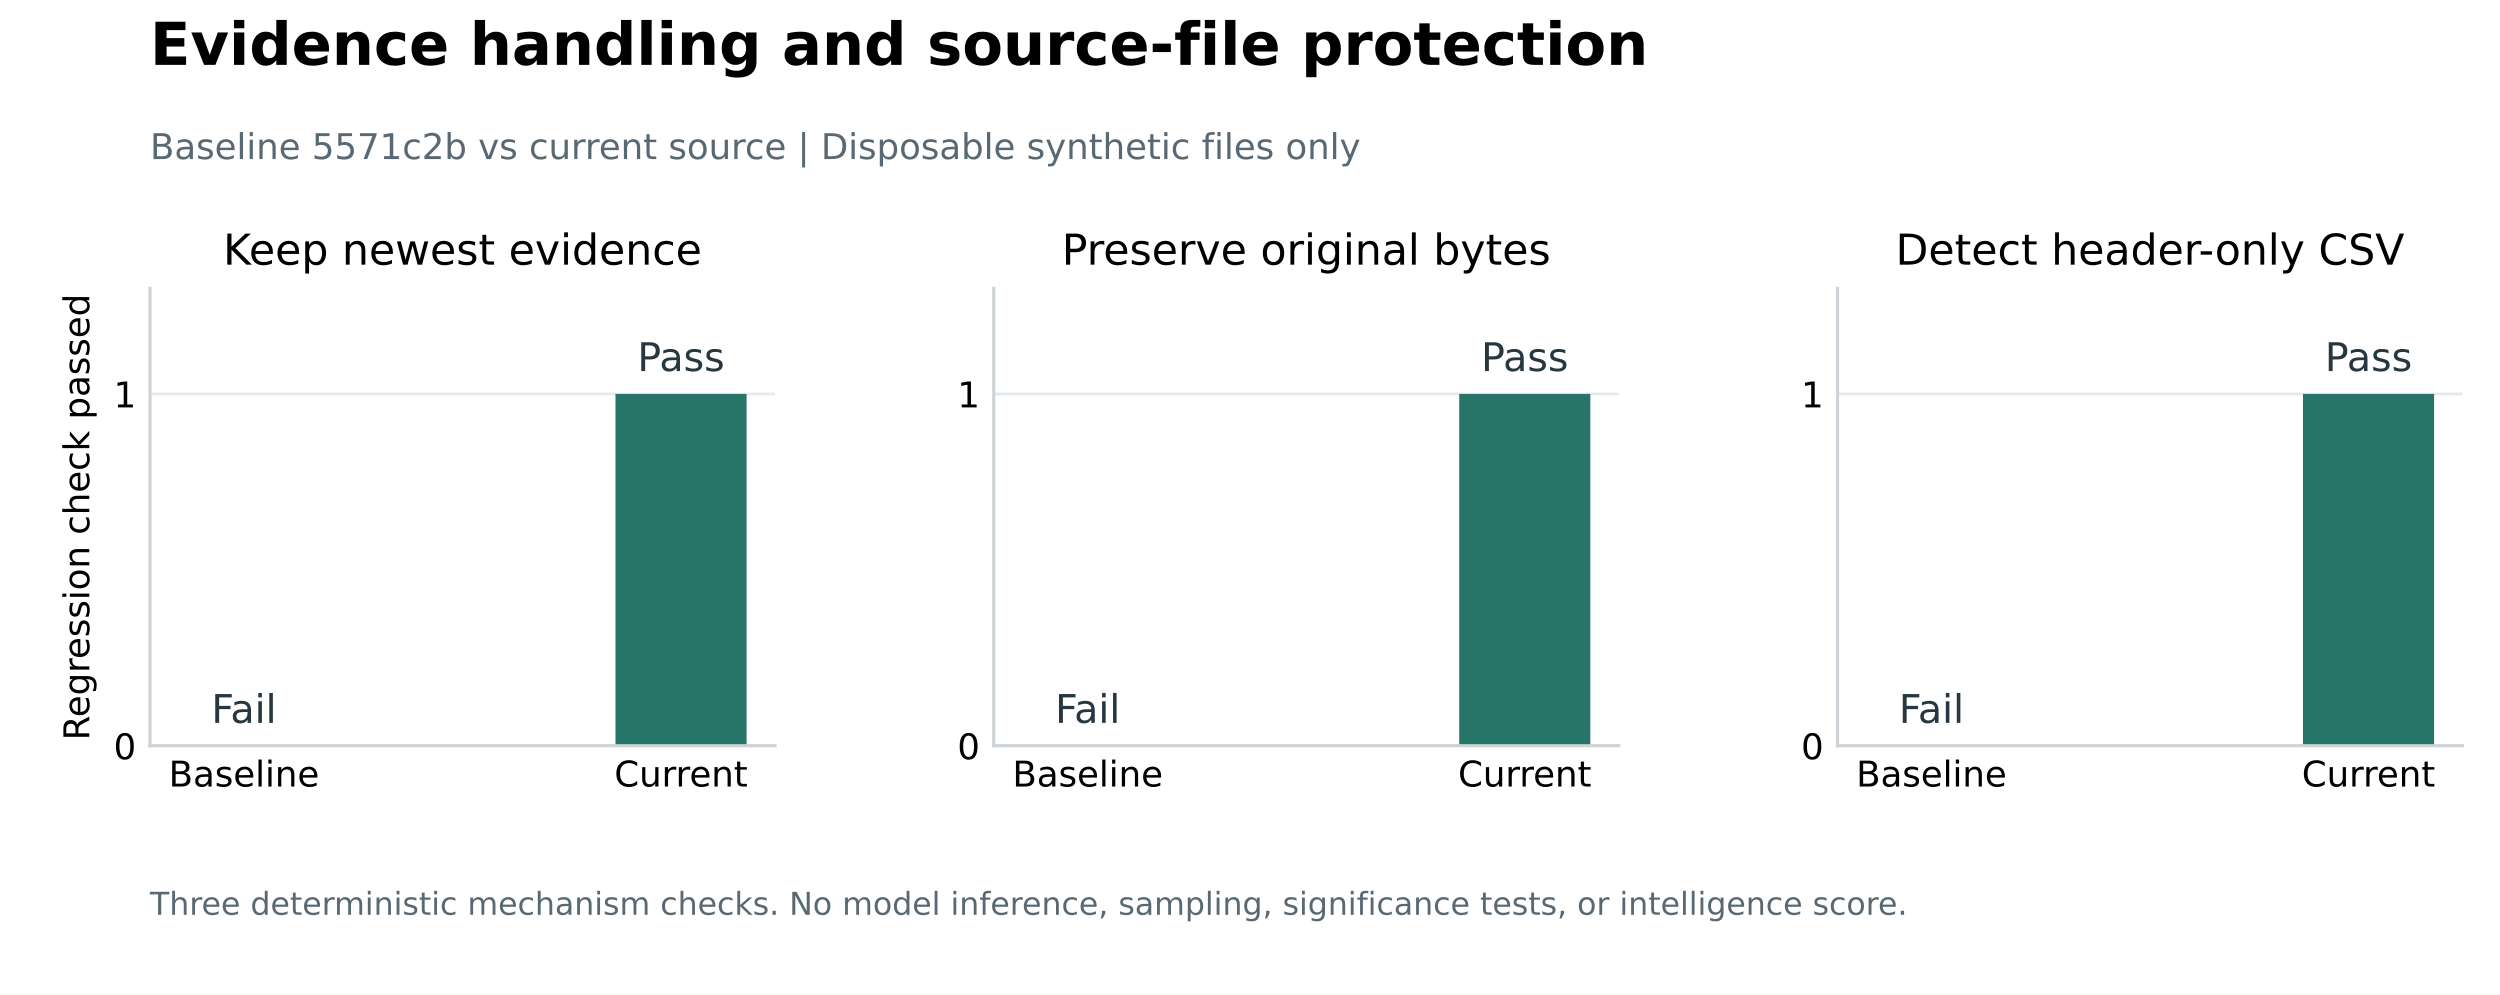
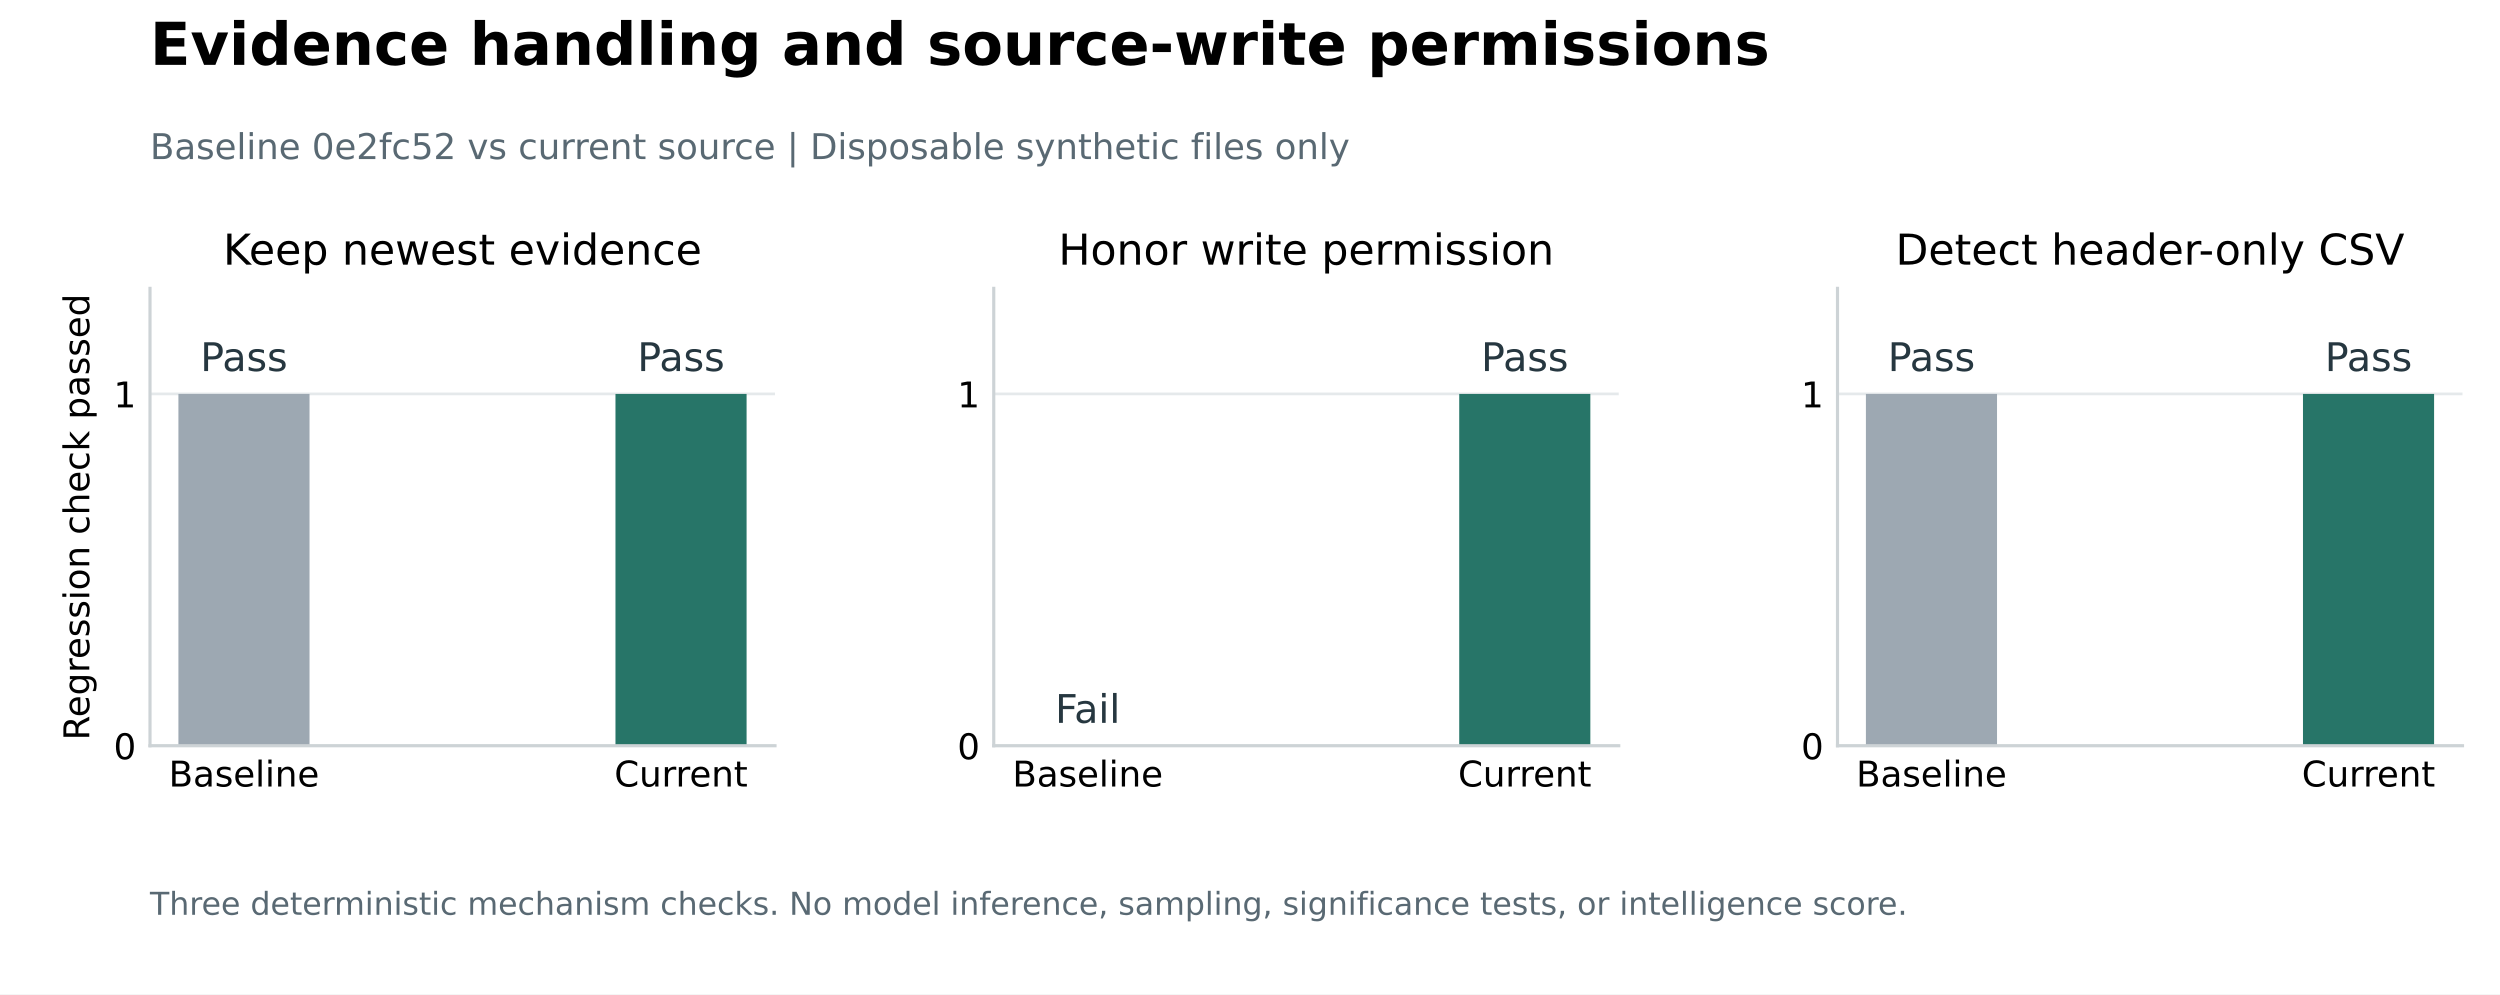
<svg xmlns="http://www.w3.org/2000/svg" width="633.6pt" height="252pt" viewBox="0 0 633.6 252" version="1.1">
  <defs>
    <style type="text/css">*{stroke-linejoin: round; stroke-linecap: butt}</style>
  </defs>
  <g id="figure_1">
    <g id="patch_1">
      <path d="M 0 252 L 633.6 252 L 633.6 0 L 0 0 z " style="fill: #ffffff" />
    </g>
    <g id="axes_1">
      <g id="patch_2">
        <path d="M 38.016 189 L 196.416 189 L 196.416 73.08 L 38.016 73.08 z " style="fill: #ffffff" />
      </g>
      <g id="matplotlib.axis_1">
        <g id="xtick_1">
          <g id="line2d_1" />
          <g id="text_1">
            <text style="font-size: 9px; font-family: 'DejaVu Sans'; text-anchor: middle" x="61.831" y="199.339" transform="rotate(-0 61.83138 199.3386)">Baseline</text>
          </g>
        </g>
        <g id="xtick_2">
          <g id="line2d_2" />
          <g id="text_2">
            <text style="font-size: 9px; font-family: 'DejaVu Sans'; text-anchor: middle" x="172.601" y="199.338" transform="rotate(-0 172.6006 199.3379)">Current</text>
          </g>
        </g>
      </g>
      <g id="matplotlib.axis_2">
        <g id="ytick_1">
          <g id="line2d_3">
-             <path d="M 38.016 189 L 196.416 189 " clip-path="url(#p1e41eb5bae)" style="fill: none; stroke: #e5e9eb; stroke-width: 0.7; stroke-linecap: square" />
+             <path d="M 38.016 189 L 196.416 189 " clip-path="url(#pf2adecee84)" style="fill: none; stroke: #e5e9eb; stroke-width: 0.7; stroke-linecap: square" />
          </g>
          <g id="line2d_4" />
          <g id="text_3">
            <text style="font-size: 9px; font-family: 'DejaVu Sans'; text-anchor: end" x="34.516" y="192.419" transform="rotate(-0 34.516 192.4189)">0</text>
          </g>
        </g>
        <g id="ytick_2">
          <g id="line2d_5">
-             <path d="M 38.016 99.831 L 196.416 99.831 " clip-path="url(#p1e41eb5bae)" style="fill: none; stroke: #e5e9eb; stroke-width: 0.7; stroke-linecap: square" />
+             <path d="M 38.016 99.831 L 196.416 99.831 " clip-path="url(#pf2adecee84)" style="fill: none; stroke: #e5e9eb; stroke-width: 0.7; stroke-linecap: square" />
          </g>
          <g id="line2d_6" />
          <g id="text_4">
            <text style="font-size: 9px; font-family: 'DejaVu Sans'; text-anchor: end" x="34.516" y="103.25" transform="rotate(-0 34.516 103.2497)">1</text>
          </g>
        </g>
        <g id="text_5">
          <text style="font-size: 9px; font-family: 'DejaVu Sans'; text-anchor: middle" x="22.628" y="131.04" transform="rotate(-90 22.62764 131.04)">Regression check passed</text>
        </g>
      </g>
      <g id="patch_3">
-         <path d="M 45.216 189 L 78.447 189 L 78.447 189 L 45.216 189 z " clip-path="url(#p1e41eb5bae)" style="fill: #9da8b2" />
+         <path d="M 45.216 189 L 78.447 189 L 78.447 99.831 L 45.216 99.831 z " clip-path="url(#pf2adecee84)" style="fill: #9da8b2" />
      </g>
      <g id="patch_4">
-         <path d="M 155.985 189 L 189.216 189 L 189.216 99.831 L 155.985 99.831 z " clip-path="url(#p1e41eb5bae)" style="fill: #277568" />
+         <path d="M 155.985 189 L 189.216 189 L 189.216 99.831 L 155.985 99.831 z " clip-path="url(#pf2adecee84)" style="fill: #277568" />
      </g>
      <g id="patch_5">
        <path d="M 38.016 189 L 38.016 73.08 " style="fill: none; stroke: #cdd3d6; stroke-width: 0.8; stroke-linejoin: miter; stroke-linecap: square" />
      </g>
      <g id="patch_6">
        <path d="M 38.016 189 L 196.416 189 " style="fill: none; stroke: #cdd3d6; stroke-width: 0.8; stroke-linejoin: miter; stroke-linecap: square" />
      </g>
      <g id="text_6">
-         <text style="font-size: 10px; font-family: 'DejaVu Sans'; text-anchor: middle; fill: #263740" x="61.831" y="183.204" transform="rotate(-0 61.83138 183.204)">Fail</text>
+         <text style="font-size: 10px; font-family: 'DejaVu Sans'; text-anchor: middle; fill: #263740" x="61.831" y="94.035" transform="rotate(-0 61.83138 94.03477)">Pass</text>
      </g>
      <g id="text_7">
        <text style="font-size: 10px; font-family: 'DejaVu Sans'; text-anchor: middle; fill: #263740" x="172.601" y="94.035" transform="rotate(-0 172.6006 94.03477)">Pass</text>
      </g>
      <g id="text_8">
        <text style="font-size: 10.8px; font-family: 'DejaVu Sans'; text-anchor: middle" x="117.216" y="67.08" transform="rotate(-0 117.216 67.08)">Keep newest evidence</text>
      </g>
    </g>
    <g id="axes_2">
      <g id="patch_7">
        <path d="M 251.856 189 L 410.256 189 L 410.256 73.08 L 251.856 73.08 z " style="fill: #ffffff" />
      </g>
      <g id="matplotlib.axis_3">
        <g id="xtick_3">
          <g id="line2d_7" />
          <g id="text_9">
            <text style="font-size: 9px; font-family: 'DejaVu Sans'; text-anchor: middle" x="275.671" y="199.339" transform="rotate(-0 275.6714 199.3386)">Baseline</text>
          </g>
        </g>
        <g id="xtick_4">
          <g id="line2d_8" />
          <g id="text_10">
            <text style="font-size: 9px; font-family: 'DejaVu Sans'; text-anchor: middle" x="386.441" y="199.338" transform="rotate(-0 386.4406 199.3379)">Current</text>
          </g>
        </g>
      </g>
      <g id="matplotlib.axis_4">
        <g id="ytick_3">
          <g id="line2d_9">
-             <path d="M 251.856 189 L 410.256 189 " clip-path="url(#pc7f24e6b23)" style="fill: none; stroke: #e5e9eb; stroke-width: 0.7; stroke-linecap: square" />
+             <path d="M 251.856 189 L 410.256 189 " clip-path="url(#p30902c2aad)" style="fill: none; stroke: #e5e9eb; stroke-width: 0.7; stroke-linecap: square" />
          </g>
          <g id="line2d_10" />
          <g id="text_11">
            <text style="font-size: 9px; font-family: 'DejaVu Sans'; text-anchor: end" x="248.356" y="192.419" transform="rotate(-0 248.356 192.4189)">0</text>
          </g>
        </g>
        <g id="ytick_4">
          <g id="line2d_11">
-             <path d="M 251.856 99.831 L 410.256 99.831 " clip-path="url(#pc7f24e6b23)" style="fill: none; stroke: #e5e9eb; stroke-width: 0.7; stroke-linecap: square" />
+             <path d="M 251.856 99.831 L 410.256 99.831 " clip-path="url(#p30902c2aad)" style="fill: none; stroke: #e5e9eb; stroke-width: 0.7; stroke-linecap: square" />
          </g>
          <g id="line2d_12" />
          <g id="text_12">
            <text style="font-size: 9px; font-family: 'DejaVu Sans'; text-anchor: end" x="248.356" y="103.25" transform="rotate(-0 248.356 103.2497)">1</text>
          </g>
        </g>
      </g>
      <g id="patch_8">
-         <path d="M 259.056 189 L 292.287 189 L 292.287 189 L 259.056 189 z " clip-path="url(#pc7f24e6b23)" style="fill: #9da8b2" />
+         <path d="M 259.056 189 L 292.287 189 L 292.287 189 L 259.056 189 z " clip-path="url(#p30902c2aad)" style="fill: #9da8b2" />
      </g>
      <g id="patch_9">
-         <path d="M 369.825 189 L 403.056 189 L 403.056 99.831 L 369.825 99.831 z " clip-path="url(#pc7f24e6b23)" style="fill: #277568" />
+         <path d="M 369.825 189 L 403.056 189 L 403.056 99.831 L 369.825 99.831 z " clip-path="url(#p30902c2aad)" style="fill: #277568" />
      </g>
      <g id="patch_10">
        <path d="M 251.856 189 L 251.856 73.08 " style="fill: none; stroke: #cdd3d6; stroke-width: 0.8; stroke-linejoin: miter; stroke-linecap: square" />
      </g>
      <g id="patch_11">
        <path d="M 251.856 189 L 410.256 189 " style="fill: none; stroke: #cdd3d6; stroke-width: 0.8; stroke-linejoin: miter; stroke-linecap: square" />
      </g>
      <g id="text_13">
        <text style="font-size: 10px; font-family: 'DejaVu Sans'; text-anchor: middle; fill: #263740" x="275.671" y="183.204" transform="rotate(-0 275.6714 183.204)">Fail</text>
      </g>
      <g id="text_14">
        <text style="font-size: 10px; font-family: 'DejaVu Sans'; text-anchor: middle; fill: #263740" x="386.441" y="94.035" transform="rotate(-0 386.4406 94.03477)">Pass</text>
      </g>
      <g id="text_15">
-         <text style="font-size: 10.8px; font-family: 'DejaVu Sans'; text-anchor: middle" x="331.056" y="67.08" transform="rotate(-0 331.056 67.08)">Preserve original bytes</text>
+         <text style="font-size: 10.8px; font-family: 'DejaVu Sans'; text-anchor: middle" x="331.056" y="67.08" transform="rotate(-0 331.056 67.08)">Honor write permission</text>
      </g>
    </g>
    <g id="axes_3">
      <g id="patch_12">
        <path d="M 465.696 189 L 624.096 189 L 624.096 73.08 L 465.696 73.08 z " style="fill: #ffffff" />
      </g>
      <g id="matplotlib.axis_5">
        <g id="xtick_5">
          <g id="line2d_13" />
          <g id="text_16">
            <text style="font-size: 9px; font-family: 'DejaVu Sans'; text-anchor: middle" x="489.511" y="199.339" transform="rotate(-0 489.5114 199.3386)">Baseline</text>
          </g>
        </g>
        <g id="xtick_6">
          <g id="line2d_14" />
          <g id="text_17">
            <text style="font-size: 9px; font-family: 'DejaVu Sans'; text-anchor: middle" x="600.281" y="199.338" transform="rotate(-0 600.2806 199.3379)">Current</text>
          </g>
        </g>
      </g>
      <g id="matplotlib.axis_6">
        <g id="ytick_5">
          <g id="line2d_15">
-             <path d="M 465.696 189 L 624.096 189 " clip-path="url(#p8e0d584e34)" style="fill: none; stroke: #e5e9eb; stroke-width: 0.7; stroke-linecap: square" />
+             <path d="M 465.696 189 L 624.096 189 " clip-path="url(#p10e5d54dc3)" style="fill: none; stroke: #e5e9eb; stroke-width: 0.7; stroke-linecap: square" />
          </g>
          <g id="line2d_16" />
          <g id="text_18">
            <text style="font-size: 9px; font-family: 'DejaVu Sans'; text-anchor: end" x="462.196" y="192.419" transform="rotate(-0 462.196 192.4189)">0</text>
          </g>
        </g>
        <g id="ytick_6">
          <g id="line2d_17">
-             <path d="M 465.696 99.831 L 624.096 99.831 " clip-path="url(#p8e0d584e34)" style="fill: none; stroke: #e5e9eb; stroke-width: 0.7; stroke-linecap: square" />
+             <path d="M 465.696 99.831 L 624.096 99.831 " clip-path="url(#p10e5d54dc3)" style="fill: none; stroke: #e5e9eb; stroke-width: 0.7; stroke-linecap: square" />
          </g>
          <g id="line2d_18" />
          <g id="text_19">
            <text style="font-size: 9px; font-family: 'DejaVu Sans'; text-anchor: end" x="462.196" y="103.25" transform="rotate(-0 462.196 103.2497)">1</text>
          </g>
        </g>
      </g>
      <g id="patch_13">
-         <path d="M 472.896 189 L 506.127 189 L 506.127 189 L 472.896 189 z " clip-path="url(#p8e0d584e34)" style="fill: #9da8b2" />
+         <path d="M 472.896 189 L 506.127 189 L 506.127 99.831 L 472.896 99.831 z " clip-path="url(#p10e5d54dc3)" style="fill: #9da8b2" />
      </g>
      <g id="patch_14">
-         <path d="M 583.665 189 L 616.896 189 L 616.896 99.831 L 583.665 99.831 z " clip-path="url(#p8e0d584e34)" style="fill: #277568" />
+         <path d="M 583.665 189 L 616.896 189 L 616.896 99.831 L 583.665 99.831 z " clip-path="url(#p10e5d54dc3)" style="fill: #277568" />
      </g>
      <g id="patch_15">
        <path d="M 465.696 189 L 465.696 73.08 " style="fill: none; stroke: #cdd3d6; stroke-width: 0.8; stroke-linejoin: miter; stroke-linecap: square" />
      </g>
      <g id="patch_16">
        <path d="M 465.696 189 L 624.096 189 " style="fill: none; stroke: #cdd3d6; stroke-width: 0.8; stroke-linejoin: miter; stroke-linecap: square" />
      </g>
      <g id="text_20">
-         <text style="font-size: 10px; font-family: 'DejaVu Sans'; text-anchor: middle; fill: #263740" x="489.511" y="183.204" transform="rotate(-0 489.5114 183.204)">Fail</text>
+         <text style="font-size: 10px; font-family: 'DejaVu Sans'; text-anchor: middle; fill: #263740" x="489.511" y="94.035" transform="rotate(-0 489.5114 94.03477)">Pass</text>
      </g>
      <g id="text_21">
        <text style="font-size: 10px; font-family: 'DejaVu Sans'; text-anchor: middle; fill: #263740" x="600.281" y="94.035" transform="rotate(-0 600.2806 94.03477)">Pass</text>
      </g>
      <g id="text_22">
        <text style="font-size: 10.8px; font-family: 'DejaVu Sans'; text-anchor: middle" x="544.896" y="67.08" transform="rotate(-0 544.896 67.08)">Detect header-only CSV</text>
      </g>
    </g>
    <g id="text_23">
-       <text style="font-weight: 700; font-size: 15px; font-family: 'DejaVu Sans'; text-anchor: start" x="38.016" y="16.438" transform="rotate(-0 38.016 16.43766)">Evidence handling and source-file protection</text>
+       <text style="font-weight: 700; font-size: 15px; font-family: 'DejaVu Sans'; text-anchor: start" x="38.016" y="16.438" transform="rotate(-0 38.016 16.43766)">Evidence handling and source-write permissions</text>
    </g>
    <g id="text_24">
-       <text style="font-size: 9px; font-family: 'DejaVu Sans'; text-anchor: start; fill: #596973" x="38.016" y="40.32" transform="rotate(-0 38.016 40.32)">Baseline 5571c2b vs current source | Disposable synthetic files only</text>
+       <text style="font-size: 9px; font-family: 'DejaVu Sans'; text-anchor: start; fill: #596973" x="38.016" y="40.32" transform="rotate(-0 38.016 40.32)">Baseline 0e2fc52 vs current source | Disposable synthetic files only</text>
    </g>
    <g id="text_25">
      <text style="font-size: 8px; font-family: 'DejaVu Sans'; text-anchor: start; fill: #596973" x="38.016" y="231.84" transform="rotate(-0 38.016 231.84)">Three deterministic mechanism checks. No model inference, sampling, significance tests, or intelligence score.</text>
    </g>
  </g>
  <defs>
-     <clipPath id="p1e41eb5bae">
+     <clipPath id="pf2adecee84">
      <rect x="38.016" y="73.08" width="158.4" height="115.92" />
    </clipPath>
-     <clipPath id="pc7f24e6b23">
+     <clipPath id="p30902c2aad">
      <rect x="251.856" y="73.08" width="158.4" height="115.92" />
    </clipPath>
-     <clipPath id="p8e0d584e34">
+     <clipPath id="p10e5d54dc3">
      <rect x="465.696" y="73.08" width="158.4" height="115.92" />
    </clipPath>
  </defs>
</svg>
